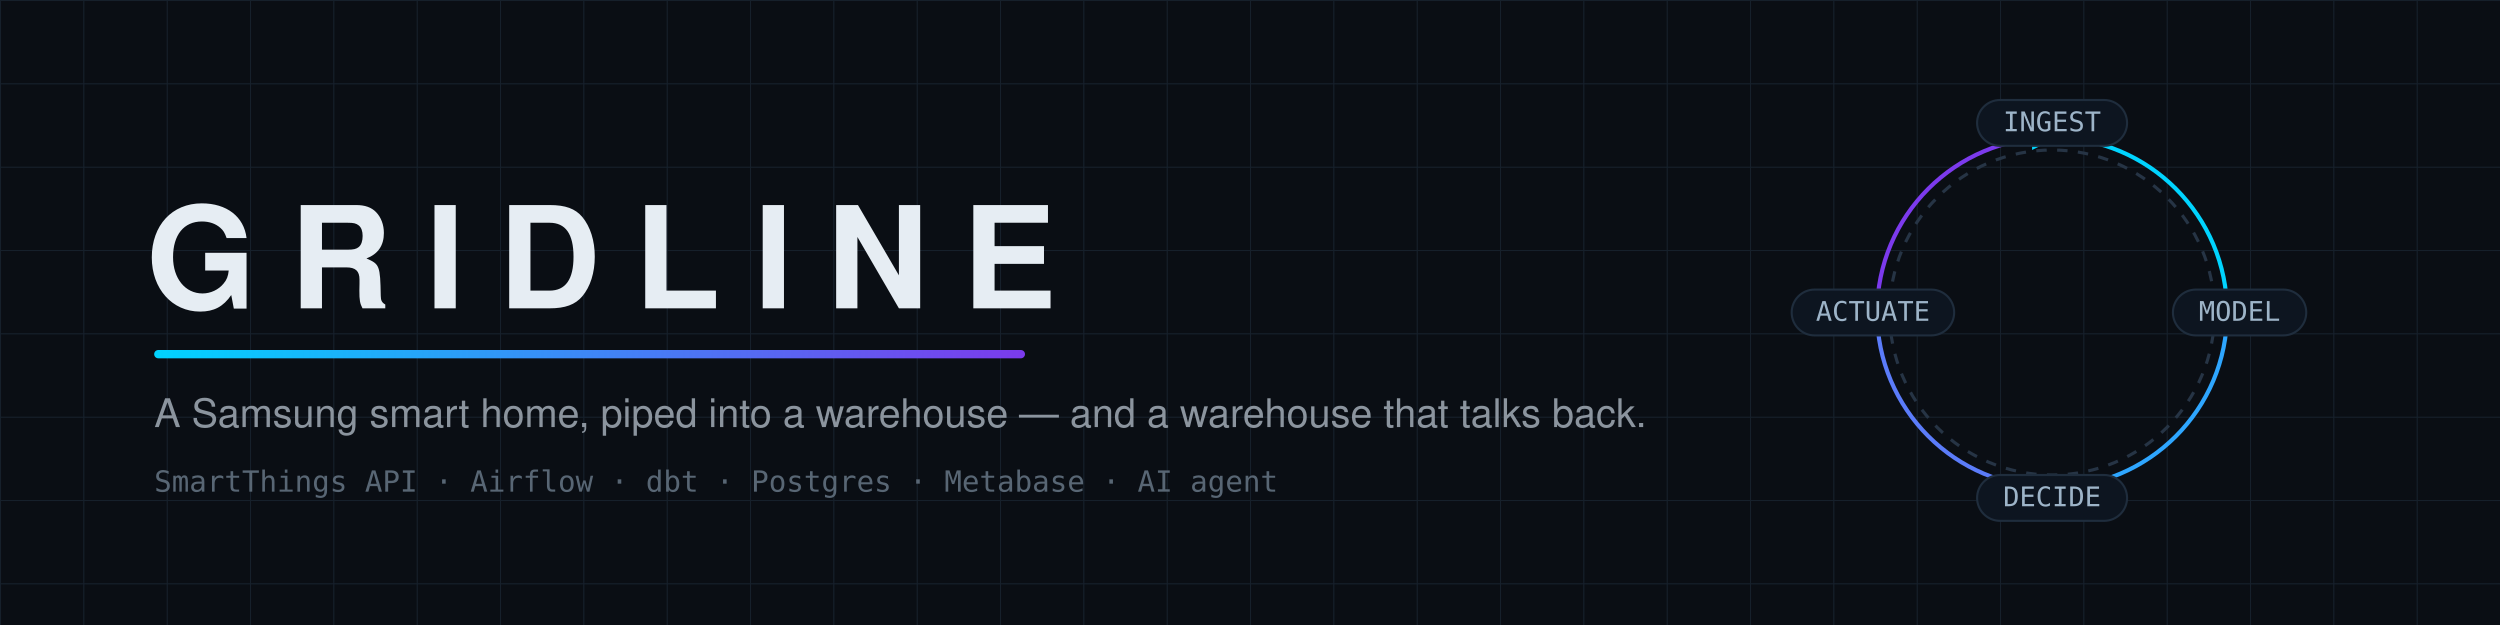
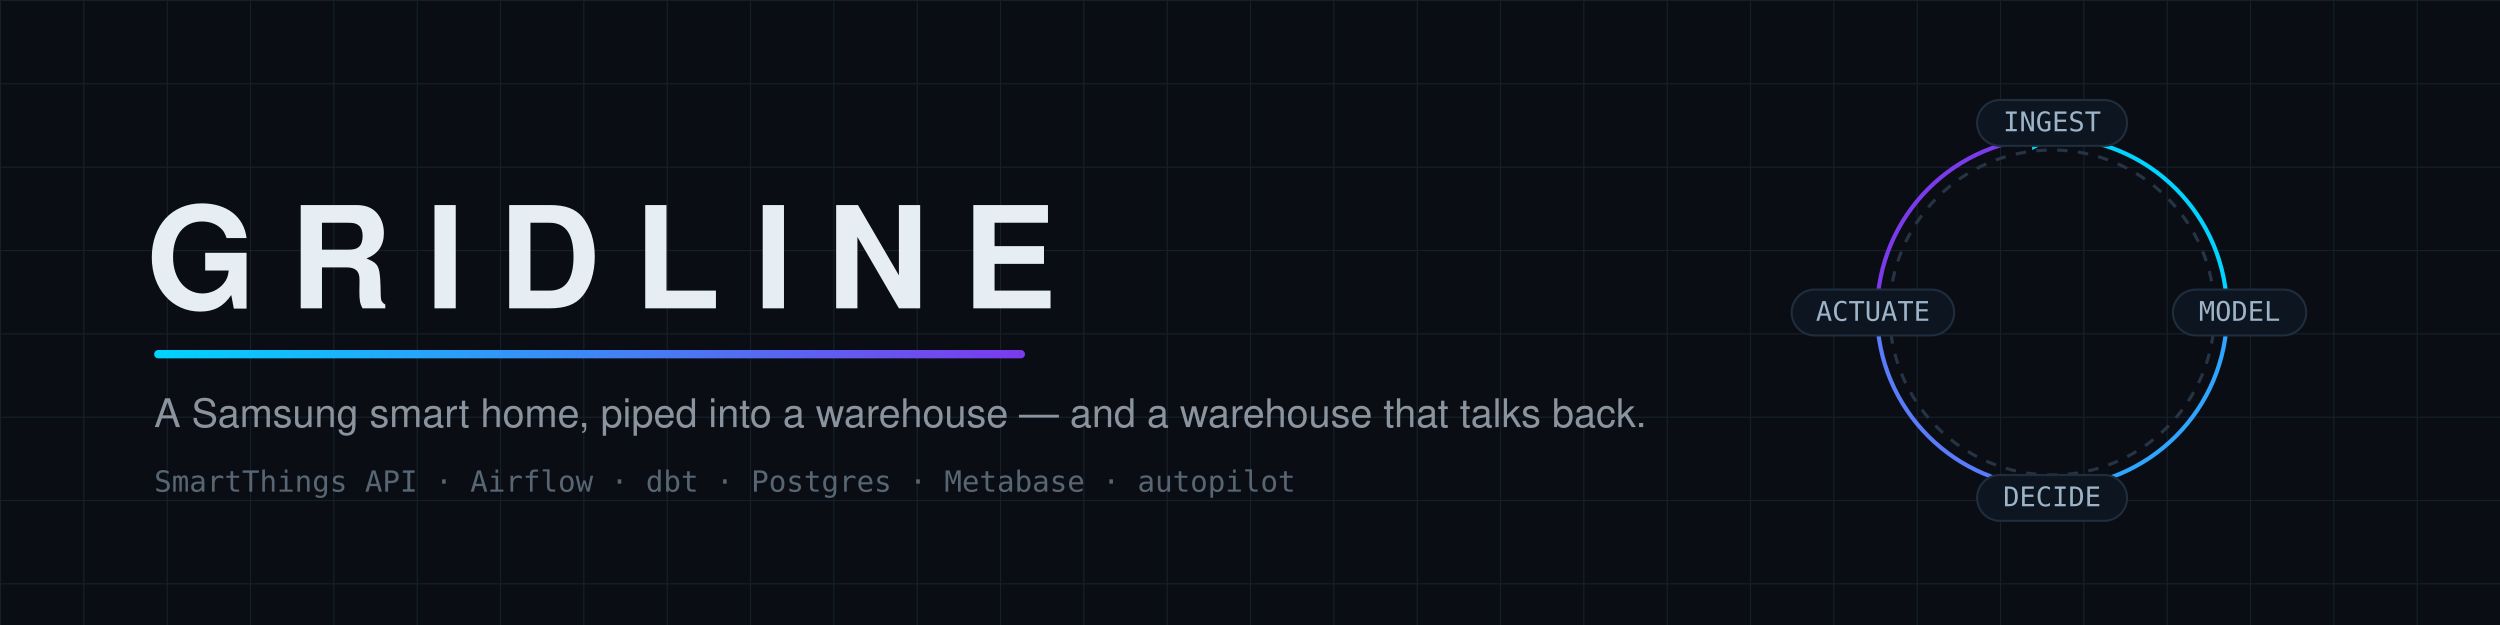
<svg xmlns="http://www.w3.org/2000/svg" width="1200" height="300" viewBox="0 0 1200 300">
  <defs>
    <pattern id="grid" width="40" height="40" patternUnits="userSpaceOnUse">
      <path d="M 40 0 L 0 0 0 40" fill="none" stroke="#16202b" stroke-width="1" />
    </pattern>
    <linearGradient id="accent" x1="0" y1="0" x2="1" y2="0">
      <stop offset="0" stop-color="#00d4ff" />
      <stop offset="1" stop-color="#7c3aed" />
    </linearGradient>
    <marker id="arrow" viewBox="0 0 10 10" refX="8" refY="5" markerWidth="6" markerHeight="6" orient="auto-start-reverse">
      <path d="M 0 0 L 10 5 L 0 10 z" fill="#00d4ff" />
    </marker>
  </defs>
  <rect width="1200" height="300" fill="#0a0e14" />
  <rect width="1200" height="300" fill="url(#grid)" />
  <text x="70" y="148" font-family="Segoe UI, Helvetica, Arial, sans-serif" font-size="68" font-weight="800" letter-spacing="16" fill="#e6edf3">GRIDLINE</text>
  <rect x="74" y="168" width="418" height="4" rx="2" fill="url(#accent)" />
  <text x="74" y="205" font-family="Segoe UI, Helvetica, Arial, sans-serif" font-size="19" fill="#8b949e">A Samsung smart home, piped into a warehouse — and a warehouse that talks back.</text>
-   <text x="74" y="236" font-family="Consolas, Menlo, monospace" font-size="14" fill="#586674">SmartThings API · Airflow · dbt · Postgres · Metabase · AI agent</text>
+   <text x="74" y="236" font-family="Consolas, Menlo, monospace" font-size="14" fill="#586674">SmartThings API · Airflow · dbt · Postgres · Metabase · autopilot</text>
  <g font-family="Consolas, Menlo, monospace" font-size="13" fill="#9db4c8">
    <circle cx="985" cy="150" r="78" fill="none" stroke="#263445" stroke-width="1.5" stroke-dasharray="5 5" />
    <path d="M 985 66 A 84 84 0 0 1 1069 150" fill="none" stroke="#00d4ff" stroke-width="2" marker-end="url(#arrow)" />
    <path d="M 1069 150 A 84 84 0 0 1 985 234" fill="none" stroke="#2ea6ff" stroke-width="2" marker-end="url(#arrow)" />
    <path d="M 985 234 A 84 84 0 0 1 901 150" fill="none" stroke="#5b7cfa" stroke-width="2" marker-end="url(#arrow)" />
    <path d="M 901 150 A 84 84 0 0 1 985 66" fill="none" stroke="#7c3aed" stroke-width="2" marker-end="url(#arrow)" />
    <rect x="949" y="48" width="72" height="22" rx="11" fill="#0d1520" stroke="#1f2d3d" />
    <text x="985" y="63" text-anchor="middle">INGEST</text>
    <rect x="1043" y="139" width="64" height="22" rx="11" fill="#0d1520" stroke="#1f2d3d" />
    <text x="1075" y="154" text-anchor="middle">MODEL</text>
    <rect x="949" y="228" width="72" height="22" rx="11" fill="#0d1520" stroke="#1f2d3d" />
    <text x="985" y="243" text-anchor="middle">DECIDE</text>
    <rect x="860" y="139" width="78" height="22" rx="11" fill="#0d1520" stroke="#1f2d3d" />
    <text x="899" y="154" text-anchor="middle">ACTUATE</text>
  </g>
</svg>
